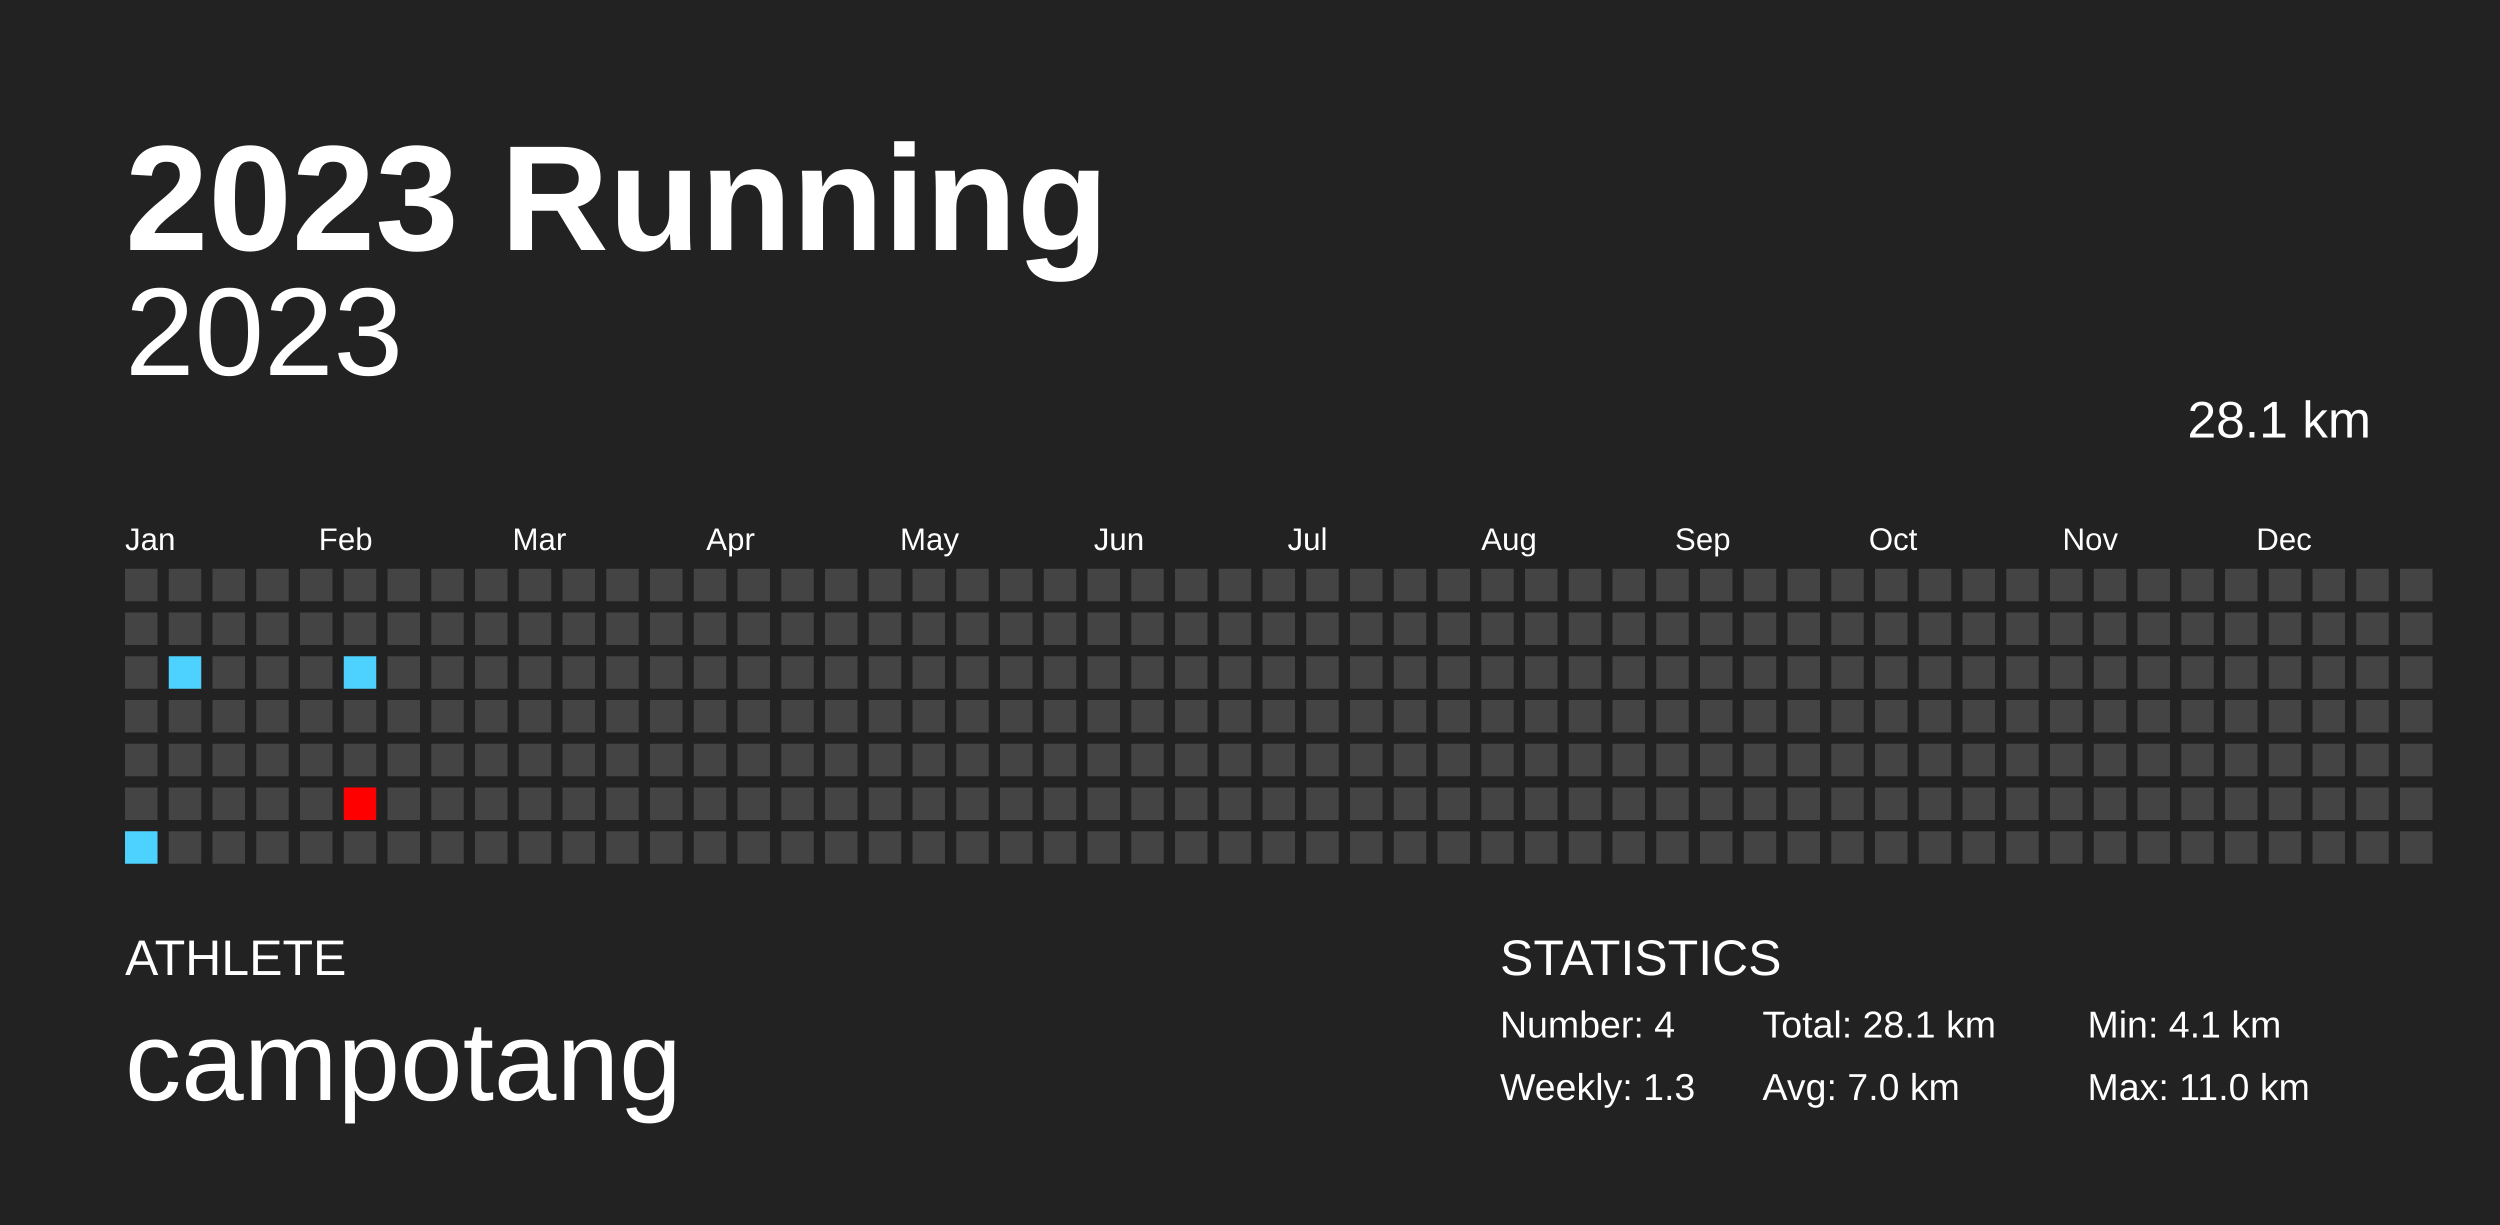
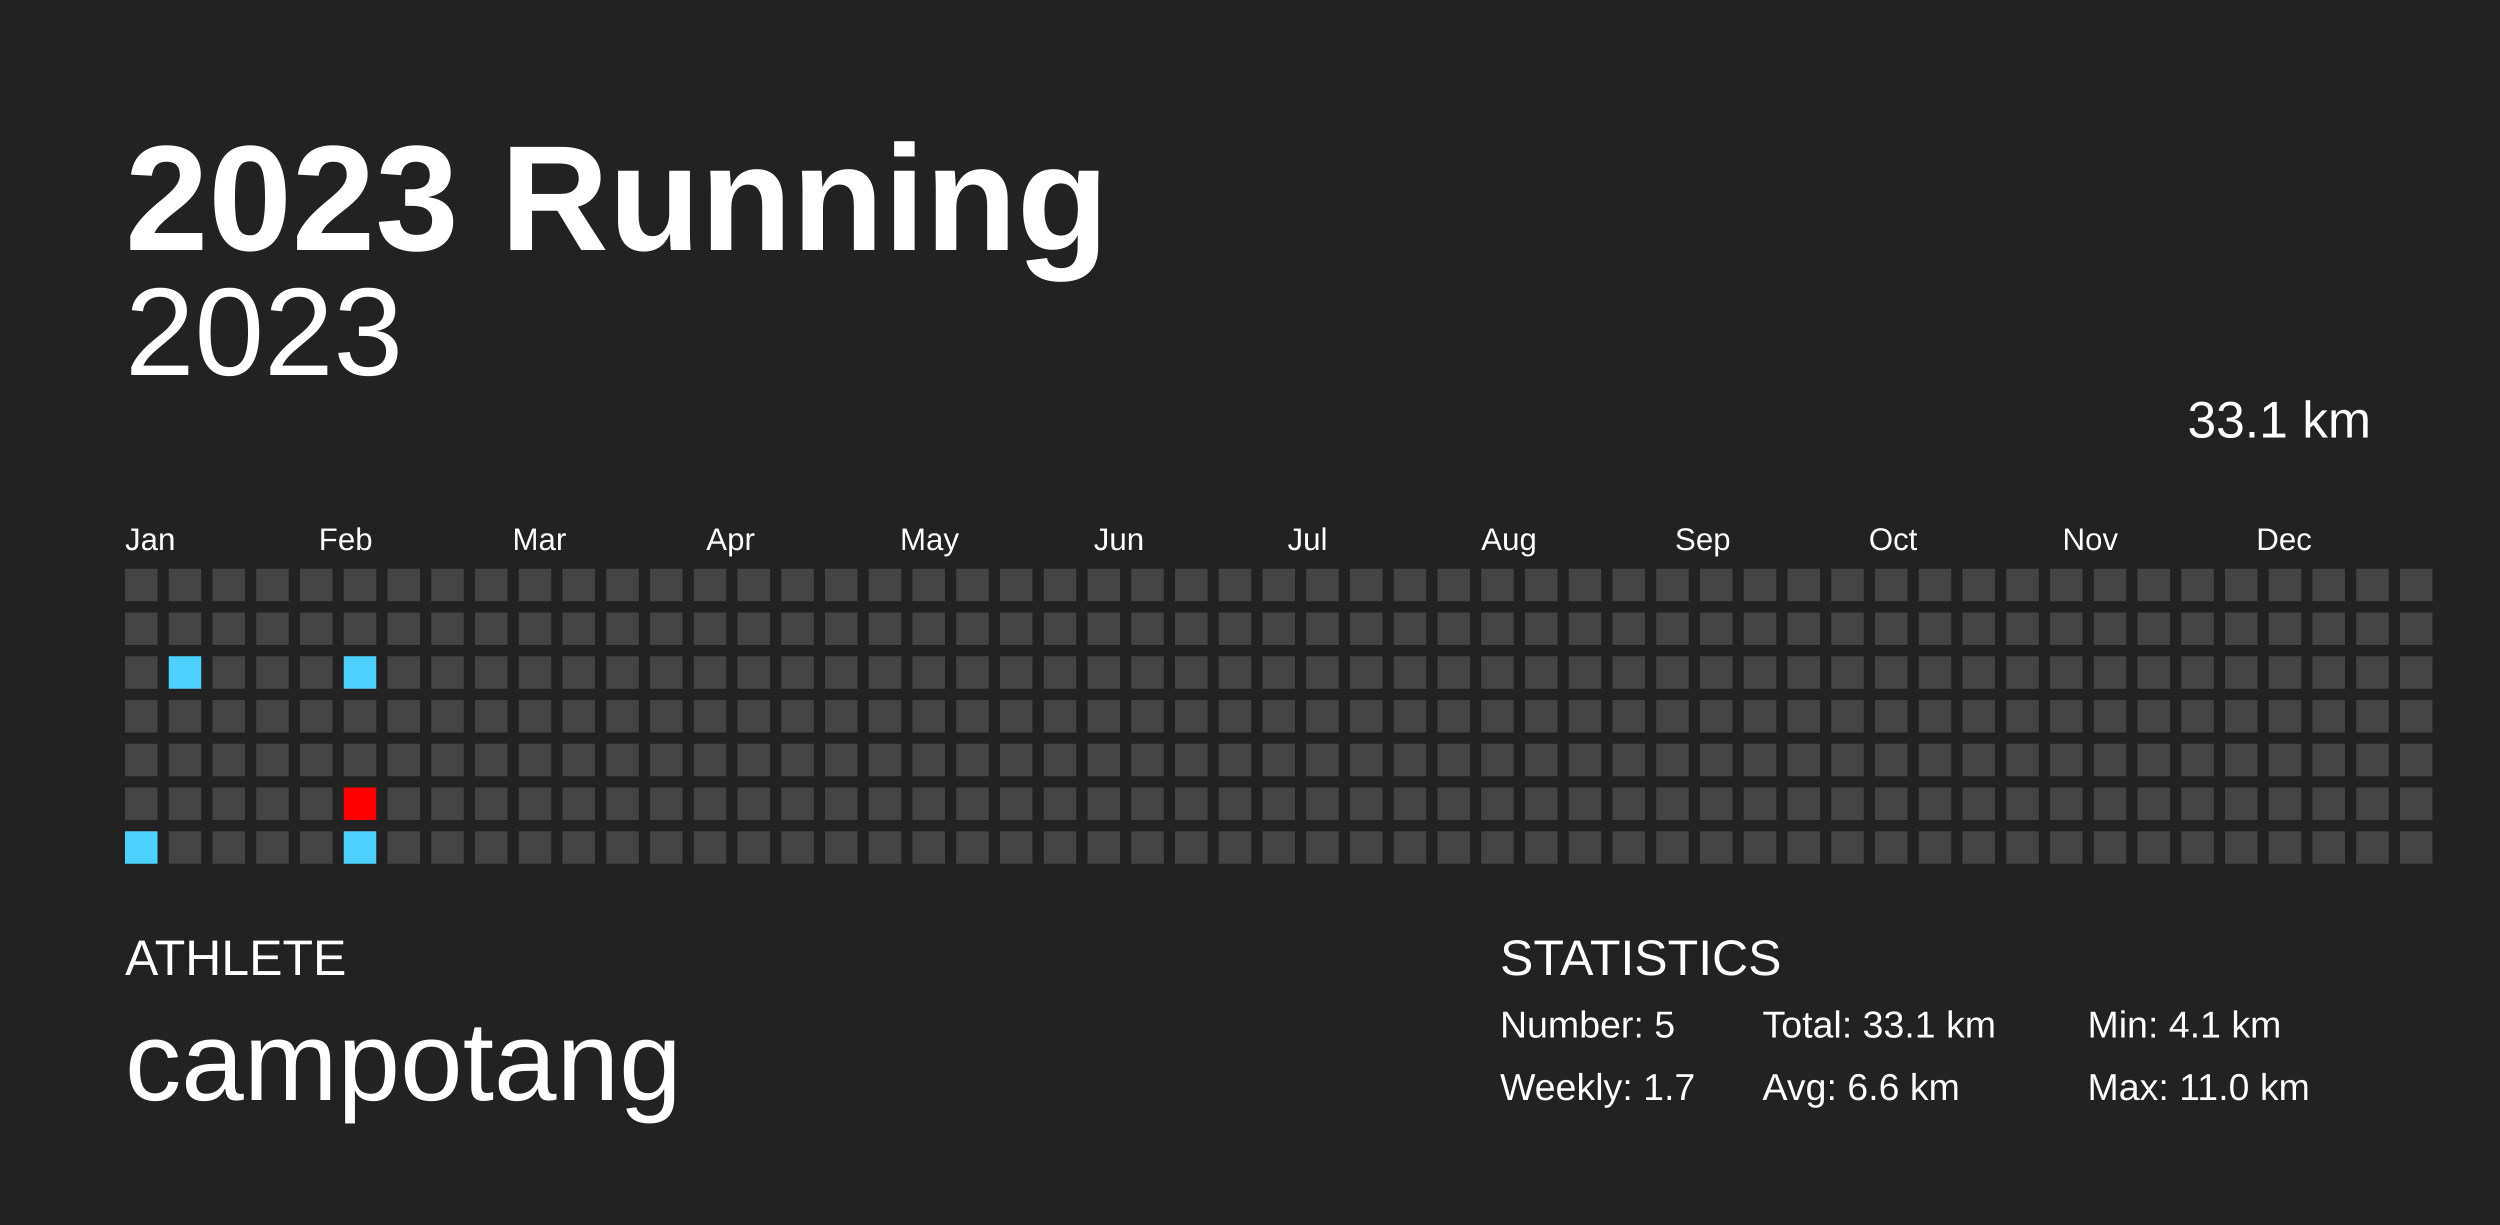
<svg xmlns="http://www.w3.org/2000/svg" baseProfile="full" height="98mm" version="1.1" viewBox="0,0,200,98" width="200mm">
  <defs />
  <rect fill="#222222" height="98" width="200" x="0" y="0" />
  <text fill="#FFFFFF" style="font-size:12px; font-family:Arial; font-weight:bold;" x="10" y="20">2023 Running</text>
  <text fill="#FFFFFF" style="font-size:4px; font-family:Arial" x="10" y="78">ATHLETE</text>
  <text fill="#FFFFFF" style="font-size:9px; font-family:Arial" x="10" y="88">campotang</text>
  <text fill="#FFFFFF" style="font-size:4px; font-family:Arial" x="120" y="78">STATISTICS</text>
-   <text fill="#FFFFFF" style="font-size:3px; font-family:Arial" x="120" y="83">Number: 4</text>
-   <text fill="#FFFFFF" style="font-size:3px; font-family:Arial" x="120" y="88">Weekly: 1.3</text>
-   <text fill="#FFFFFF" style="font-size:3px; font-family:Arial" x="141" y="83">Total: 28.1 km</text>
-   <text fill="#FFFFFF" style="font-size:3px; font-family:Arial" x="141" y="88">Avg: 7.0 km</text>
+   <text fill="#FFFFFF" style="font-size:3px; font-family:Arial" x="120" y="83">Number: 5</text>
+   <text fill="#FFFFFF" style="font-size:3px; font-family:Arial" x="120" y="88">Weekly: 1.7</text>
+   <text fill="#FFFFFF" style="font-size:3px; font-family:Arial" x="141" y="83">Total: 33.1 km</text>
+   <text fill="#FFFFFF" style="font-size:3px; font-family:Arial" x="141" y="88">Avg: 6.6 km</text>
  <text fill="#FFFFFF" style="font-size:3px; font-family:Arial" x="167" y="83">Min: 4.1 km</text>
  <text fill="#FFFFFF" style="font-size:3px; font-family:Arial" x="167" y="88">Max: 11.0 km</text>
  <text alignment-baseline="hanging" fill="#FFFFFF" style="font-size:10.0px; font-family:Arial;" x="10" y="30">2023</text>
-   <text alignment-baseline="hanging" fill="#FFFFFF" style="font-size:4.125px; font-family:Arial;" x="175" y="35">28.1 km</text>
+   <text alignment-baseline="hanging" fill="#FFFFFF" style="font-size:4.125px; font-family:Arial;" x="175" y="35">33.1 km</text>
  <text fill="#FFFFFF" style="font-size:2.5px; font-family:Arial" x="10.0" y="44">Jan</text>
  <text fill="#FFFFFF" style="font-size:2.5px; font-family:Arial" x="25.5" y="44">Feb</text>
  <text fill="#FFFFFF" style="font-size:2.5px; font-family:Arial" x="41.0" y="44">Mar</text>
  <text fill="#FFFFFF" style="font-size:2.5px; font-family:Arial" x="56.5" y="44">Apr</text>
  <text fill="#FFFFFF" style="font-size:2.5px; font-family:Arial" x="72.0" y="44">May</text>
  <text fill="#FFFFFF" style="font-size:2.5px; font-family:Arial" x="87.5" y="44">Jun</text>
  <text fill="#FFFFFF" style="font-size:2.5px; font-family:Arial" x="103.0" y="44">Jul</text>
  <text fill="#FFFFFF" style="font-size:2.5px; font-family:Arial" x="118.5" y="44">Aug</text>
  <text fill="#FFFFFF" style="font-size:2.5px; font-family:Arial" x="134.0" y="44">Sep</text>
  <text fill="#FFFFFF" style="font-size:2.5px; font-family:Arial" x="149.5" y="44">Oct</text>
  <text fill="#FFFFFF" style="font-size:2.5px; font-family:Arial" x="165.0" y="44">Nov</text>
  <text fill="#FFFFFF" style="font-size:2.5px; font-family:Arial" x="180.5" y="44">Dec</text>
  <rect fill="#444444" height="2.6" width="2.6" x="10.0" y="45.5" />
  <rect fill="#444444" height="2.6" width="2.6" x="10.0" y="49.0" />
  <rect fill="#444444" height="2.6" width="2.6" x="10.0" y="52.5" />
  <rect fill="#444444" height="2.6" width="2.6" x="10.0" y="56.0" />
  <rect fill="#444444" height="2.6" width="2.6" x="10.0" y="59.5" />
  <rect fill="#444444" height="2.6" width="2.6" x="10.0" y="63.0" />
  <rect fill="#4dd2ff" height="2.6" width="2.6" x="10.0" y="66.5" />
  <rect fill="#444444" height="2.6" width="2.6" x="13.5" y="45.5" />
  <rect fill="#444444" height="2.6" width="2.6" x="13.5" y="49.0" />
  <rect fill="#4dd2ff" height="2.6" width="2.6" x="13.5" y="52.5" />
  <rect fill="#444444" height="2.6" width="2.6" x="13.5" y="56.0" />
  <rect fill="#444444" height="2.6" width="2.6" x="13.5" y="59.5" />
  <rect fill="#444444" height="2.6" width="2.6" x="13.5" y="63.0" />
  <rect fill="#444444" height="2.6" width="2.6" x="13.5" y="66.5" />
  <rect fill="#444444" height="2.6" width="2.6" x="17.0" y="45.5" />
  <rect fill="#444444" height="2.6" width="2.6" x="17.0" y="49.0" />
  <rect fill="#444444" height="2.6" width="2.6" x="17.0" y="52.5" />
  <rect fill="#444444" height="2.6" width="2.6" x="17.0" y="56.0" />
  <rect fill="#444444" height="2.6" width="2.6" x="17.0" y="59.5" />
  <rect fill="#444444" height="2.6" width="2.6" x="17.0" y="63.0" />
  <rect fill="#444444" height="2.6" width="2.6" x="17.0" y="66.5" />
  <rect fill="#444444" height="2.6" width="2.6" x="20.5" y="45.5" />
  <rect fill="#444444" height="2.6" width="2.6" x="20.5" y="49.0" />
  <rect fill="#444444" height="2.6" width="2.6" x="20.5" y="52.5" />
  <rect fill="#444444" height="2.6" width="2.6" x="20.5" y="56.0" />
  <rect fill="#444444" height="2.6" width="2.6" x="20.5" y="59.5" />
  <rect fill="#444444" height="2.6" width="2.6" x="20.5" y="63.0" />
  <rect fill="#444444" height="2.6" width="2.6" x="20.5" y="66.5" />
  <rect fill="#444444" height="2.6" width="2.6" x="24.0" y="45.5" />
  <rect fill="#444444" height="2.6" width="2.6" x="24.0" y="49.0" />
  <rect fill="#444444" height="2.6" width="2.6" x="24.0" y="52.5" />
  <rect fill="#444444" height="2.6" width="2.6" x="24.0" y="56.0" />
  <rect fill="#444444" height="2.6" width="2.6" x="24.0" y="59.5" />
  <rect fill="#444444" height="2.6" width="2.6" x="24.0" y="63.0" />
  <rect fill="#444444" height="2.6" width="2.6" x="24.0" y="66.5" />
  <rect fill="#444444" height="2.6" width="2.6" x="27.5" y="45.5" />
  <rect fill="#444444" height="2.6" width="2.6" x="27.5" y="49.0" />
  <rect fill="#4dd2ff" height="2.6" width="2.6" x="27.5" y="52.5" />
  <rect fill="#444444" height="2.6" width="2.6" x="27.5" y="56.0" />
  <rect fill="#444444" height="2.6" width="2.6" x="27.5" y="59.5" />
  <rect fill="#ff0000" height="2.6" width="2.6" x="27.5" y="63.0" />
-   <rect fill="#444444" height="2.6" width="2.6" x="27.5" y="66.5" />
+   <rect fill="#4dd2ff" height="2.6" width="2.6" x="27.5" y="66.5" />
  <rect fill="#444444" height="2.6" width="2.6" x="31.0" y="45.5" />
  <rect fill="#444444" height="2.6" width="2.6" x="31.0" y="49.0" />
  <rect fill="#444444" height="2.6" width="2.6" x="31.0" y="52.5" />
  <rect fill="#444444" height="2.6" width="2.6" x="31.0" y="56.0" />
  <rect fill="#444444" height="2.6" width="2.6" x="31.0" y="59.5" />
  <rect fill="#444444" height="2.6" width="2.6" x="31.0" y="63.0" />
  <rect fill="#444444" height="2.6" width="2.6" x="31.0" y="66.5" />
  <rect fill="#444444" height="2.6" width="2.6" x="34.5" y="45.5" />
  <rect fill="#444444" height="2.6" width="2.6" x="34.5" y="49.0" />
  <rect fill="#444444" height="2.6" width="2.6" x="34.5" y="52.5" />
  <rect fill="#444444" height="2.6" width="2.6" x="34.5" y="56.0" />
  <rect fill="#444444" height="2.6" width="2.6" x="34.5" y="59.5" />
  <rect fill="#444444" height="2.6" width="2.6" x="34.5" y="63.0" />
  <rect fill="#444444" height="2.6" width="2.6" x="34.5" y="66.5" />
  <rect fill="#444444" height="2.6" width="2.6" x="38.0" y="45.5" />
  <rect fill="#444444" height="2.6" width="2.6" x="38.0" y="49.0" />
  <rect fill="#444444" height="2.6" width="2.6" x="38.0" y="52.5" />
  <rect fill="#444444" height="2.6" width="2.6" x="38.0" y="56.0" />
  <rect fill="#444444" height="2.6" width="2.6" x="38.0" y="59.5" />
  <rect fill="#444444" height="2.6" width="2.6" x="38.0" y="63.0" />
  <rect fill="#444444" height="2.6" width="2.6" x="38.0" y="66.5" />
  <rect fill="#444444" height="2.6" width="2.6" x="41.5" y="45.5" />
  <rect fill="#444444" height="2.6" width="2.6" x="41.5" y="49.0" />
  <rect fill="#444444" height="2.6" width="2.6" x="41.5" y="52.5" />
  <rect fill="#444444" height="2.6" width="2.6" x="41.5" y="56.0" />
  <rect fill="#444444" height="2.6" width="2.6" x="41.5" y="59.5" />
  <rect fill="#444444" height="2.6" width="2.6" x="41.5" y="63.0" />
  <rect fill="#444444" height="2.6" width="2.6" x="41.5" y="66.5" />
  <rect fill="#444444" height="2.6" width="2.6" x="45.0" y="45.5" />
  <rect fill="#444444" height="2.6" width="2.6" x="45.0" y="49.0" />
  <rect fill="#444444" height="2.6" width="2.6" x="45.0" y="52.5" />
  <rect fill="#444444" height="2.6" width="2.6" x="45.0" y="56.0" />
  <rect fill="#444444" height="2.6" width="2.6" x="45.0" y="59.5" />
  <rect fill="#444444" height="2.6" width="2.6" x="45.0" y="63.0" />
  <rect fill="#444444" height="2.6" width="2.6" x="45.0" y="66.5" />
  <rect fill="#444444" height="2.6" width="2.6" x="48.5" y="45.5" />
  <rect fill="#444444" height="2.6" width="2.6" x="48.5" y="49.0" />
  <rect fill="#444444" height="2.6" width="2.6" x="48.5" y="52.5" />
  <rect fill="#444444" height="2.6" width="2.6" x="48.5" y="56.0" />
  <rect fill="#444444" height="2.6" width="2.6" x="48.5" y="59.5" />
  <rect fill="#444444" height="2.6" width="2.6" x="48.5" y="63.0" />
  <rect fill="#444444" height="2.6" width="2.6" x="48.5" y="66.5" />
  <rect fill="#444444" height="2.6" width="2.6" x="52.0" y="45.5" />
  <rect fill="#444444" height="2.6" width="2.6" x="52.0" y="49.0" />
  <rect fill="#444444" height="2.6" width="2.6" x="52.0" y="52.5" />
  <rect fill="#444444" height="2.6" width="2.6" x="52.0" y="56.0" />
  <rect fill="#444444" height="2.6" width="2.6" x="52.0" y="59.5" />
  <rect fill="#444444" height="2.6" width="2.6" x="52.0" y="63.0" />
  <rect fill="#444444" height="2.6" width="2.6" x="52.0" y="66.5" />
  <rect fill="#444444" height="2.6" width="2.6" x="55.5" y="45.5" />
  <rect fill="#444444" height="2.6" width="2.6" x="55.5" y="49.0" />
  <rect fill="#444444" height="2.6" width="2.6" x="55.5" y="52.5" />
  <rect fill="#444444" height="2.6" width="2.6" x="55.5" y="56.0" />
  <rect fill="#444444" height="2.6" width="2.6" x="55.5" y="59.5" />
  <rect fill="#444444" height="2.6" width="2.6" x="55.5" y="63.0" />
  <rect fill="#444444" height="2.6" width="2.6" x="55.5" y="66.5" />
  <rect fill="#444444" height="2.6" width="2.6" x="59.0" y="45.5" />
  <rect fill="#444444" height="2.6" width="2.6" x="59.0" y="49.0" />
  <rect fill="#444444" height="2.6" width="2.6" x="59.0" y="52.5" />
  <rect fill="#444444" height="2.6" width="2.6" x="59.0" y="56.0" />
  <rect fill="#444444" height="2.6" width="2.6" x="59.0" y="59.5" />
  <rect fill="#444444" height="2.6" width="2.6" x="59.0" y="63.0" />
  <rect fill="#444444" height="2.6" width="2.6" x="59.0" y="66.5" />
  <rect fill="#444444" height="2.6" width="2.6" x="62.5" y="45.5" />
  <rect fill="#444444" height="2.6" width="2.6" x="62.5" y="49.0" />
  <rect fill="#444444" height="2.6" width="2.6" x="62.5" y="52.5" />
  <rect fill="#444444" height="2.6" width="2.6" x="62.5" y="56.0" />
  <rect fill="#444444" height="2.6" width="2.6" x="62.5" y="59.5" />
  <rect fill="#444444" height="2.6" width="2.6" x="62.5" y="63.0" />
  <rect fill="#444444" height="2.6" width="2.6" x="62.5" y="66.5" />
  <rect fill="#444444" height="2.6" width="2.6" x="66.0" y="45.5" />
  <rect fill="#444444" height="2.6" width="2.6" x="66.0" y="49.0" />
  <rect fill="#444444" height="2.6" width="2.6" x="66.0" y="52.5" />
  <rect fill="#444444" height="2.6" width="2.6" x="66.0" y="56.0" />
  <rect fill="#444444" height="2.6" width="2.6" x="66.0" y="59.5" />
  <rect fill="#444444" height="2.6" width="2.6" x="66.0" y="63.0" />
  <rect fill="#444444" height="2.6" width="2.6" x="66.0" y="66.5" />
  <rect fill="#444444" height="2.6" width="2.6" x="69.5" y="45.5" />
  <rect fill="#444444" height="2.6" width="2.6" x="69.5" y="49.0" />
  <rect fill="#444444" height="2.6" width="2.6" x="69.5" y="52.5" />
  <rect fill="#444444" height="2.6" width="2.6" x="69.5" y="56.0" />
  <rect fill="#444444" height="2.6" width="2.6" x="69.5" y="59.5" />
  <rect fill="#444444" height="2.6" width="2.6" x="69.5" y="63.0" />
  <rect fill="#444444" height="2.6" width="2.6" x="69.5" y="66.5" />
  <rect fill="#444444" height="2.6" width="2.6" x="73.0" y="45.5" />
  <rect fill="#444444" height="2.6" width="2.6" x="73.0" y="49.0" />
  <rect fill="#444444" height="2.6" width="2.6" x="73.0" y="52.5" />
  <rect fill="#444444" height="2.6" width="2.6" x="73.0" y="56.0" />
  <rect fill="#444444" height="2.6" width="2.6" x="73.0" y="59.5" />
  <rect fill="#444444" height="2.6" width="2.6" x="73.0" y="63.0" />
  <rect fill="#444444" height="2.6" width="2.6" x="73.0" y="66.5" />
  <rect fill="#444444" height="2.6" width="2.6" x="76.5" y="45.5" />
  <rect fill="#444444" height="2.6" width="2.6" x="76.5" y="49.0" />
  <rect fill="#444444" height="2.6" width="2.6" x="76.5" y="52.5" />
  <rect fill="#444444" height="2.6" width="2.6" x="76.5" y="56.0" />
  <rect fill="#444444" height="2.6" width="2.6" x="76.5" y="59.5" />
  <rect fill="#444444" height="2.6" width="2.6" x="76.5" y="63.0" />
  <rect fill="#444444" height="2.6" width="2.6" x="76.5" y="66.5" />
  <rect fill="#444444" height="2.6" width="2.6" x="80.0" y="45.5" />
  <rect fill="#444444" height="2.6" width="2.6" x="80.0" y="49.0" />
  <rect fill="#444444" height="2.6" width="2.6" x="80.0" y="52.5" />
  <rect fill="#444444" height="2.6" width="2.6" x="80.0" y="56.0" />
  <rect fill="#444444" height="2.6" width="2.6" x="80.0" y="59.5" />
  <rect fill="#444444" height="2.6" width="2.6" x="80.0" y="63.0" />
  <rect fill="#444444" height="2.6" width="2.6" x="80.0" y="66.5" />
  <rect fill="#444444" height="2.6" width="2.6" x="83.5" y="45.5" />
  <rect fill="#444444" height="2.6" width="2.6" x="83.5" y="49.0" />
  <rect fill="#444444" height="2.6" width="2.6" x="83.5" y="52.5" />
  <rect fill="#444444" height="2.6" width="2.6" x="83.5" y="56.0" />
  <rect fill="#444444" height="2.6" width="2.6" x="83.5" y="59.5" />
  <rect fill="#444444" height="2.6" width="2.6" x="83.5" y="63.0" />
  <rect fill="#444444" height="2.6" width="2.6" x="83.5" y="66.5" />
  <rect fill="#444444" height="2.6" width="2.6" x="87.0" y="45.5" />
  <rect fill="#444444" height="2.6" width="2.6" x="87.0" y="49.0" />
  <rect fill="#444444" height="2.6" width="2.6" x="87.0" y="52.5" />
  <rect fill="#444444" height="2.6" width="2.6" x="87.0" y="56.0" />
  <rect fill="#444444" height="2.6" width="2.6" x="87.0" y="59.5" />
  <rect fill="#444444" height="2.6" width="2.6" x="87.0" y="63.0" />
  <rect fill="#444444" height="2.6" width="2.6" x="87.0" y="66.5" />
  <rect fill="#444444" height="2.6" width="2.6" x="90.5" y="45.5" />
  <rect fill="#444444" height="2.6" width="2.6" x="90.5" y="49.0" />
  <rect fill="#444444" height="2.6" width="2.6" x="90.5" y="52.5" />
  <rect fill="#444444" height="2.6" width="2.6" x="90.5" y="56.0" />
  <rect fill="#444444" height="2.6" width="2.6" x="90.5" y="59.5" />
  <rect fill="#444444" height="2.6" width="2.6" x="90.5" y="63.0" />
  <rect fill="#444444" height="2.6" width="2.6" x="90.5" y="66.5" />
  <rect fill="#444444" height="2.6" width="2.6" x="94.0" y="45.5" />
  <rect fill="#444444" height="2.6" width="2.6" x="94.0" y="49.0" />
  <rect fill="#444444" height="2.6" width="2.6" x="94.0" y="52.5" />
  <rect fill="#444444" height="2.6" width="2.6" x="94.0" y="56.0" />
  <rect fill="#444444" height="2.6" width="2.6" x="94.0" y="59.5" />
  <rect fill="#444444" height="2.6" width="2.6" x="94.0" y="63.0" />
  <rect fill="#444444" height="2.6" width="2.6" x="94.0" y="66.5" />
  <rect fill="#444444" height="2.6" width="2.6" x="97.5" y="45.5" />
  <rect fill="#444444" height="2.6" width="2.6" x="97.5" y="49.0" />
  <rect fill="#444444" height="2.6" width="2.6" x="97.5" y="52.5" />
  <rect fill="#444444" height="2.6" width="2.6" x="97.5" y="56.0" />
  <rect fill="#444444" height="2.6" width="2.6" x="97.5" y="59.5" />
  <rect fill="#444444" height="2.6" width="2.6" x="97.5" y="63.0" />
  <rect fill="#444444" height="2.6" width="2.6" x="97.5" y="66.5" />
  <rect fill="#444444" height="2.6" width="2.6" x="101.0" y="45.5" />
  <rect fill="#444444" height="2.6" width="2.6" x="101.0" y="49.0" />
  <rect fill="#444444" height="2.6" width="2.6" x="101.0" y="52.5" />
  <rect fill="#444444" height="2.6" width="2.6" x="101.0" y="56.0" />
  <rect fill="#444444" height="2.6" width="2.6" x="101.0" y="59.5" />
  <rect fill="#444444" height="2.6" width="2.6" x="101.0" y="63.0" />
  <rect fill="#444444" height="2.6" width="2.6" x="101.0" y="66.5" />
  <rect fill="#444444" height="2.6" width="2.6" x="104.5" y="45.5" />
  <rect fill="#444444" height="2.6" width="2.6" x="104.5" y="49.0" />
  <rect fill="#444444" height="2.6" width="2.6" x="104.5" y="52.5" />
  <rect fill="#444444" height="2.6" width="2.6" x="104.5" y="56.0" />
  <rect fill="#444444" height="2.6" width="2.6" x="104.5" y="59.5" />
  <rect fill="#444444" height="2.6" width="2.6" x="104.5" y="63.0" />
  <rect fill="#444444" height="2.6" width="2.6" x="104.5" y="66.5" />
  <rect fill="#444444" height="2.6" width="2.6" x="108.0" y="45.5" />
  <rect fill="#444444" height="2.6" width="2.6" x="108.0" y="49.0" />
  <rect fill="#444444" height="2.6" width="2.6" x="108.0" y="52.5" />
  <rect fill="#444444" height="2.6" width="2.6" x="108.0" y="56.0" />
  <rect fill="#444444" height="2.6" width="2.6" x="108.0" y="59.5" />
  <rect fill="#444444" height="2.6" width="2.6" x="108.0" y="63.0" />
  <rect fill="#444444" height="2.6" width="2.6" x="108.0" y="66.5" />
  <rect fill="#444444" height="2.6" width="2.6" x="111.5" y="45.5" />
  <rect fill="#444444" height="2.6" width="2.6" x="111.5" y="49.0" />
  <rect fill="#444444" height="2.6" width="2.6" x="111.5" y="52.5" />
  <rect fill="#444444" height="2.6" width="2.6" x="111.5" y="56.0" />
  <rect fill="#444444" height="2.6" width="2.6" x="111.5" y="59.5" />
  <rect fill="#444444" height="2.6" width="2.6" x="111.5" y="63.0" />
  <rect fill="#444444" height="2.6" width="2.6" x="111.5" y="66.5" />
  <rect fill="#444444" height="2.6" width="2.6" x="115.0" y="45.5" />
  <rect fill="#444444" height="2.6" width="2.6" x="115.0" y="49.0" />
  <rect fill="#444444" height="2.6" width="2.6" x="115.0" y="52.5" />
  <rect fill="#444444" height="2.6" width="2.6" x="115.0" y="56.0" />
  <rect fill="#444444" height="2.6" width="2.6" x="115.0" y="59.5" />
  <rect fill="#444444" height="2.6" width="2.6" x="115.0" y="63.0" />
  <rect fill="#444444" height="2.6" width="2.6" x="115.0" y="66.5" />
  <rect fill="#444444" height="2.6" width="2.6" x="118.5" y="45.5" />
  <rect fill="#444444" height="2.6" width="2.6" x="118.5" y="49.0" />
  <rect fill="#444444" height="2.6" width="2.6" x="118.5" y="52.5" />
  <rect fill="#444444" height="2.6" width="2.6" x="118.5" y="56.0" />
  <rect fill="#444444" height="2.6" width="2.6" x="118.5" y="59.5" />
  <rect fill="#444444" height="2.6" width="2.6" x="118.5" y="63.0" />
  <rect fill="#444444" height="2.6" width="2.6" x="118.5" y="66.5" />
  <rect fill="#444444" height="2.6" width="2.6" x="122.0" y="45.5" />
  <rect fill="#444444" height="2.6" width="2.6" x="122.0" y="49.0" />
  <rect fill="#444444" height="2.6" width="2.6" x="122.0" y="52.5" />
  <rect fill="#444444" height="2.6" width="2.6" x="122.0" y="56.0" />
  <rect fill="#444444" height="2.6" width="2.6" x="122.0" y="59.5" />
  <rect fill="#444444" height="2.6" width="2.6" x="122.0" y="63.0" />
  <rect fill="#444444" height="2.6" width="2.6" x="122.0" y="66.5" />
  <rect fill="#444444" height="2.6" width="2.6" x="125.5" y="45.5" />
  <rect fill="#444444" height="2.6" width="2.6" x="125.5" y="49.0" />
  <rect fill="#444444" height="2.6" width="2.6" x="125.5" y="52.5" />
  <rect fill="#444444" height="2.6" width="2.6" x="125.5" y="56.0" />
  <rect fill="#444444" height="2.6" width="2.6" x="125.5" y="59.5" />
  <rect fill="#444444" height="2.6" width="2.6" x="125.5" y="63.0" />
  <rect fill="#444444" height="2.6" width="2.6" x="125.5" y="66.5" />
  <rect fill="#444444" height="2.6" width="2.6" x="129.0" y="45.5" />
  <rect fill="#444444" height="2.6" width="2.6" x="129.0" y="49.0" />
  <rect fill="#444444" height="2.6" width="2.6" x="129.0" y="52.5" />
  <rect fill="#444444" height="2.6" width="2.6" x="129.0" y="56.0" />
  <rect fill="#444444" height="2.6" width="2.6" x="129.0" y="59.5" />
  <rect fill="#444444" height="2.6" width="2.6" x="129.0" y="63.0" />
  <rect fill="#444444" height="2.6" width="2.6" x="129.0" y="66.5" />
  <rect fill="#444444" height="2.6" width="2.6" x="132.5" y="45.5" />
  <rect fill="#444444" height="2.6" width="2.6" x="132.5" y="49.0" />
  <rect fill="#444444" height="2.6" width="2.6" x="132.5" y="52.5" />
  <rect fill="#444444" height="2.6" width="2.6" x="132.5" y="56.0" />
  <rect fill="#444444" height="2.6" width="2.6" x="132.5" y="59.5" />
  <rect fill="#444444" height="2.6" width="2.6" x="132.5" y="63.0" />
  <rect fill="#444444" height="2.6" width="2.6" x="132.5" y="66.5" />
  <rect fill="#444444" height="2.6" width="2.6" x="136.0" y="45.5" />
  <rect fill="#444444" height="2.6" width="2.6" x="136.0" y="49.0" />
  <rect fill="#444444" height="2.6" width="2.6" x="136.0" y="52.5" />
  <rect fill="#444444" height="2.6" width="2.6" x="136.0" y="56.0" />
  <rect fill="#444444" height="2.6" width="2.6" x="136.0" y="59.5" />
  <rect fill="#444444" height="2.6" width="2.6" x="136.0" y="63.0" />
  <rect fill="#444444" height="2.6" width="2.6" x="136.0" y="66.5" />
  <rect fill="#444444" height="2.6" width="2.6" x="139.5" y="45.5" />
  <rect fill="#444444" height="2.6" width="2.6" x="139.5" y="49.0" />
  <rect fill="#444444" height="2.6" width="2.6" x="139.5" y="52.5" />
  <rect fill="#444444" height="2.6" width="2.6" x="139.5" y="56.0" />
  <rect fill="#444444" height="2.6" width="2.6" x="139.5" y="59.5" />
  <rect fill="#444444" height="2.6" width="2.6" x="139.5" y="63.0" />
  <rect fill="#444444" height="2.6" width="2.6" x="139.5" y="66.5" />
  <rect fill="#444444" height="2.6" width="2.6" x="143.0" y="45.5" />
  <rect fill="#444444" height="2.6" width="2.6" x="143.0" y="49.0" />
  <rect fill="#444444" height="2.6" width="2.6" x="143.0" y="52.5" />
  <rect fill="#444444" height="2.6" width="2.6" x="143.0" y="56.0" />
  <rect fill="#444444" height="2.6" width="2.6" x="143.0" y="59.5" />
  <rect fill="#444444" height="2.6" width="2.6" x="143.0" y="63.0" />
  <rect fill="#444444" height="2.6" width="2.6" x="143.0" y="66.5" />
  <rect fill="#444444" height="2.6" width="2.6" x="146.5" y="45.5" />
  <rect fill="#444444" height="2.6" width="2.6" x="146.5" y="49.0" />
  <rect fill="#444444" height="2.6" width="2.6" x="146.5" y="52.5" />
  <rect fill="#444444" height="2.6" width="2.6" x="146.5" y="56.0" />
  <rect fill="#444444" height="2.6" width="2.6" x="146.5" y="59.5" />
  <rect fill="#444444" height="2.6" width="2.6" x="146.5" y="63.0" />
  <rect fill="#444444" height="2.6" width="2.6" x="146.5" y="66.5" />
  <rect fill="#444444" height="2.6" width="2.6" x="150.0" y="45.5" />
  <rect fill="#444444" height="2.6" width="2.6" x="150.0" y="49.0" />
  <rect fill="#444444" height="2.6" width="2.6" x="150.0" y="52.5" />
  <rect fill="#444444" height="2.6" width="2.6" x="150.0" y="56.0" />
  <rect fill="#444444" height="2.6" width="2.6" x="150.0" y="59.5" />
  <rect fill="#444444" height="2.6" width="2.6" x="150.0" y="63.0" />
  <rect fill="#444444" height="2.6" width="2.6" x="150.0" y="66.5" />
  <rect fill="#444444" height="2.6" width="2.6" x="153.5" y="45.5" />
  <rect fill="#444444" height="2.6" width="2.6" x="153.5" y="49.0" />
  <rect fill="#444444" height="2.6" width="2.6" x="153.5" y="52.5" />
  <rect fill="#444444" height="2.6" width="2.6" x="153.5" y="56.0" />
  <rect fill="#444444" height="2.6" width="2.6" x="153.5" y="59.5" />
  <rect fill="#444444" height="2.6" width="2.6" x="153.5" y="63.0" />
  <rect fill="#444444" height="2.6" width="2.6" x="153.5" y="66.5" />
  <rect fill="#444444" height="2.6" width="2.6" x="157.0" y="45.5" />
  <rect fill="#444444" height="2.6" width="2.6" x="157.0" y="49.0" />
  <rect fill="#444444" height="2.6" width="2.6" x="157.0" y="52.5" />
  <rect fill="#444444" height="2.6" width="2.6" x="157.0" y="56.0" />
  <rect fill="#444444" height="2.6" width="2.6" x="157.0" y="59.5" />
  <rect fill="#444444" height="2.6" width="2.6" x="157.0" y="63.0" />
  <rect fill="#444444" height="2.6" width="2.6" x="157.0" y="66.5" />
  <rect fill="#444444" height="2.6" width="2.6" x="160.5" y="45.5" />
  <rect fill="#444444" height="2.6" width="2.6" x="160.5" y="49.0" />
  <rect fill="#444444" height="2.6" width="2.6" x="160.5" y="52.5" />
  <rect fill="#444444" height="2.6" width="2.6" x="160.5" y="56.0" />
  <rect fill="#444444" height="2.6" width="2.6" x="160.5" y="59.5" />
  <rect fill="#444444" height="2.6" width="2.6" x="160.5" y="63.0" />
  <rect fill="#444444" height="2.6" width="2.6" x="160.5" y="66.5" />
  <rect fill="#444444" height="2.6" width="2.6" x="164.0" y="45.5" />
  <rect fill="#444444" height="2.6" width="2.6" x="164.0" y="49.0" />
  <rect fill="#444444" height="2.6" width="2.6" x="164.0" y="52.5" />
  <rect fill="#444444" height="2.6" width="2.6" x="164.0" y="56.0" />
  <rect fill="#444444" height="2.6" width="2.6" x="164.0" y="59.5" />
  <rect fill="#444444" height="2.6" width="2.6" x="164.0" y="63.0" />
  <rect fill="#444444" height="2.6" width="2.6" x="164.0" y="66.5" />
  <rect fill="#444444" height="2.6" width="2.6" x="167.5" y="45.5" />
  <rect fill="#444444" height="2.6" width="2.6" x="167.5" y="49.0" />
  <rect fill="#444444" height="2.6" width="2.6" x="167.5" y="52.5" />
  <rect fill="#444444" height="2.6" width="2.6" x="167.5" y="56.0" />
  <rect fill="#444444" height="2.6" width="2.6" x="167.5" y="59.5" />
  <rect fill="#444444" height="2.6" width="2.6" x="167.5" y="63.0" />
  <rect fill="#444444" height="2.6" width="2.6" x="167.5" y="66.5" />
  <rect fill="#444444" height="2.6" width="2.6" x="171.0" y="45.5" />
  <rect fill="#444444" height="2.6" width="2.6" x="171.0" y="49.0" />
  <rect fill="#444444" height="2.6" width="2.6" x="171.0" y="52.5" />
  <rect fill="#444444" height="2.6" width="2.6" x="171.0" y="56.0" />
  <rect fill="#444444" height="2.6" width="2.6" x="171.0" y="59.5" />
  <rect fill="#444444" height="2.6" width="2.6" x="171.0" y="63.0" />
  <rect fill="#444444" height="2.6" width="2.6" x="171.0" y="66.5" />
  <rect fill="#444444" height="2.6" width="2.6" x="174.5" y="45.5" />
  <rect fill="#444444" height="2.6" width="2.6" x="174.5" y="49.0" />
  <rect fill="#444444" height="2.6" width="2.6" x="174.5" y="52.5" />
  <rect fill="#444444" height="2.6" width="2.6" x="174.5" y="56.0" />
  <rect fill="#444444" height="2.6" width="2.6" x="174.5" y="59.5" />
  <rect fill="#444444" height="2.6" width="2.6" x="174.5" y="63.0" />
  <rect fill="#444444" height="2.6" width="2.6" x="174.5" y="66.5" />
  <rect fill="#444444" height="2.6" width="2.6" x="178.0" y="45.5" />
  <rect fill="#444444" height="2.6" width="2.6" x="178.0" y="49.0" />
  <rect fill="#444444" height="2.6" width="2.6" x="178.0" y="52.5" />
  <rect fill="#444444" height="2.6" width="2.6" x="178.0" y="56.0" />
  <rect fill="#444444" height="2.6" width="2.6" x="178.0" y="59.5" />
  <rect fill="#444444" height="2.6" width="2.6" x="178.0" y="63.0" />
  <rect fill="#444444" height="2.6" width="2.6" x="178.0" y="66.5" />
  <rect fill="#444444" height="2.6" width="2.6" x="181.5" y="45.5" />
  <rect fill="#444444" height="2.6" width="2.6" x="181.5" y="49.0" />
  <rect fill="#444444" height="2.6" width="2.6" x="181.5" y="52.5" />
  <rect fill="#444444" height="2.6" width="2.6" x="181.5" y="56.0" />
  <rect fill="#444444" height="2.6" width="2.6" x="181.5" y="59.5" />
  <rect fill="#444444" height="2.6" width="2.6" x="181.5" y="63.0" />
  <rect fill="#444444" height="2.6" width="2.6" x="181.5" y="66.5" />
  <rect fill="#444444" height="2.6" width="2.6" x="185.0" y="45.5" />
  <rect fill="#444444" height="2.6" width="2.6" x="185.0" y="49.0" />
  <rect fill="#444444" height="2.6" width="2.6" x="185.0" y="52.5" />
  <rect fill="#444444" height="2.6" width="2.6" x="185.0" y="56.0" />
  <rect fill="#444444" height="2.6" width="2.6" x="185.0" y="59.5" />
  <rect fill="#444444" height="2.6" width="2.6" x="185.0" y="63.0" />
  <rect fill="#444444" height="2.6" width="2.6" x="185.0" y="66.5" />
  <rect fill="#444444" height="2.6" width="2.6" x="188.5" y="45.5" />
  <rect fill="#444444" height="2.6" width="2.6" x="188.5" y="49.0" />
  <rect fill="#444444" height="2.6" width="2.6" x="188.5" y="52.5" />
  <rect fill="#444444" height="2.6" width="2.6" x="188.5" y="56.0" />
  <rect fill="#444444" height="2.6" width="2.6" x="188.5" y="59.5" />
  <rect fill="#444444" height="2.6" width="2.6" x="188.5" y="63.0" />
  <rect fill="#444444" height="2.6" width="2.6" x="188.5" y="66.5" />
  <rect fill="#444444" height="2.6" width="2.6" x="192.0" y="45.5" />
  <rect fill="#444444" height="2.6" width="2.6" x="192.0" y="49.0" />
  <rect fill="#444444" height="2.6" width="2.6" x="192.0" y="52.5" />
  <rect fill="#444444" height="2.6" width="2.6" x="192.0" y="56.0" />
  <rect fill="#444444" height="2.6" width="2.6" x="192.0" y="59.5" />
  <rect fill="#444444" height="2.6" width="2.6" x="192.0" y="63.0" />
  <rect fill="#444444" height="2.6" width="2.6" x="192.0" y="66.5" />
</svg>
